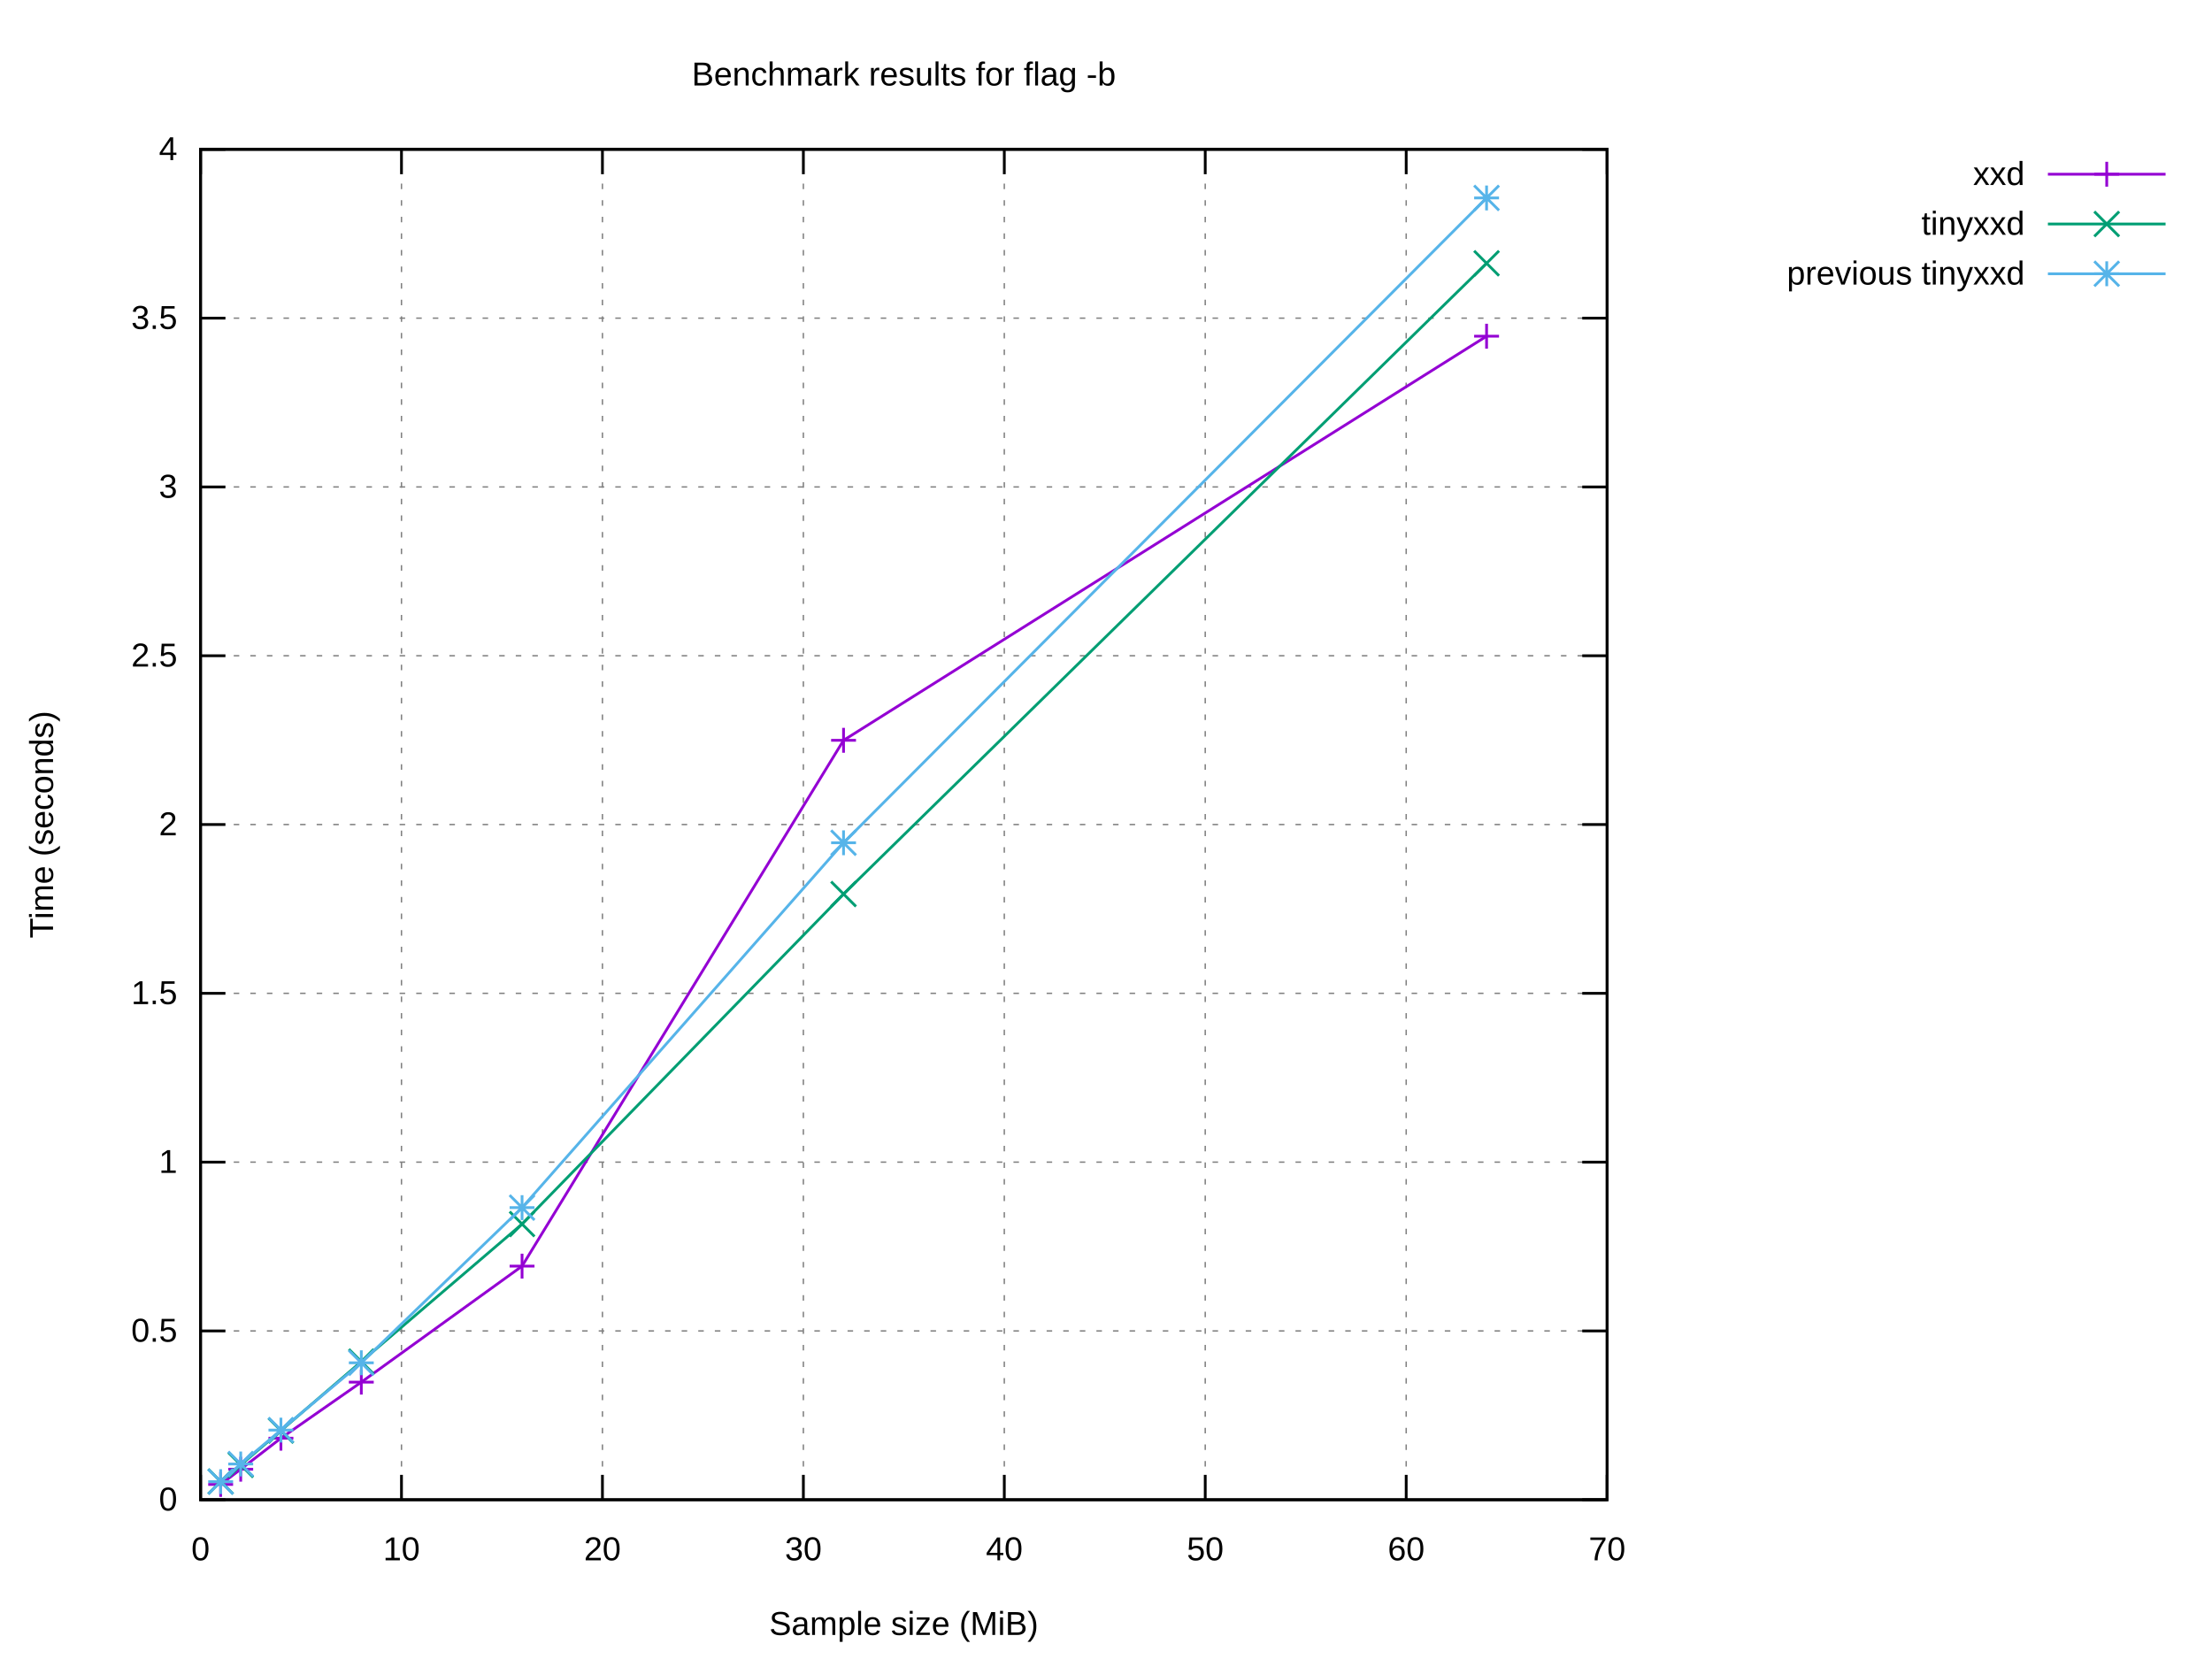
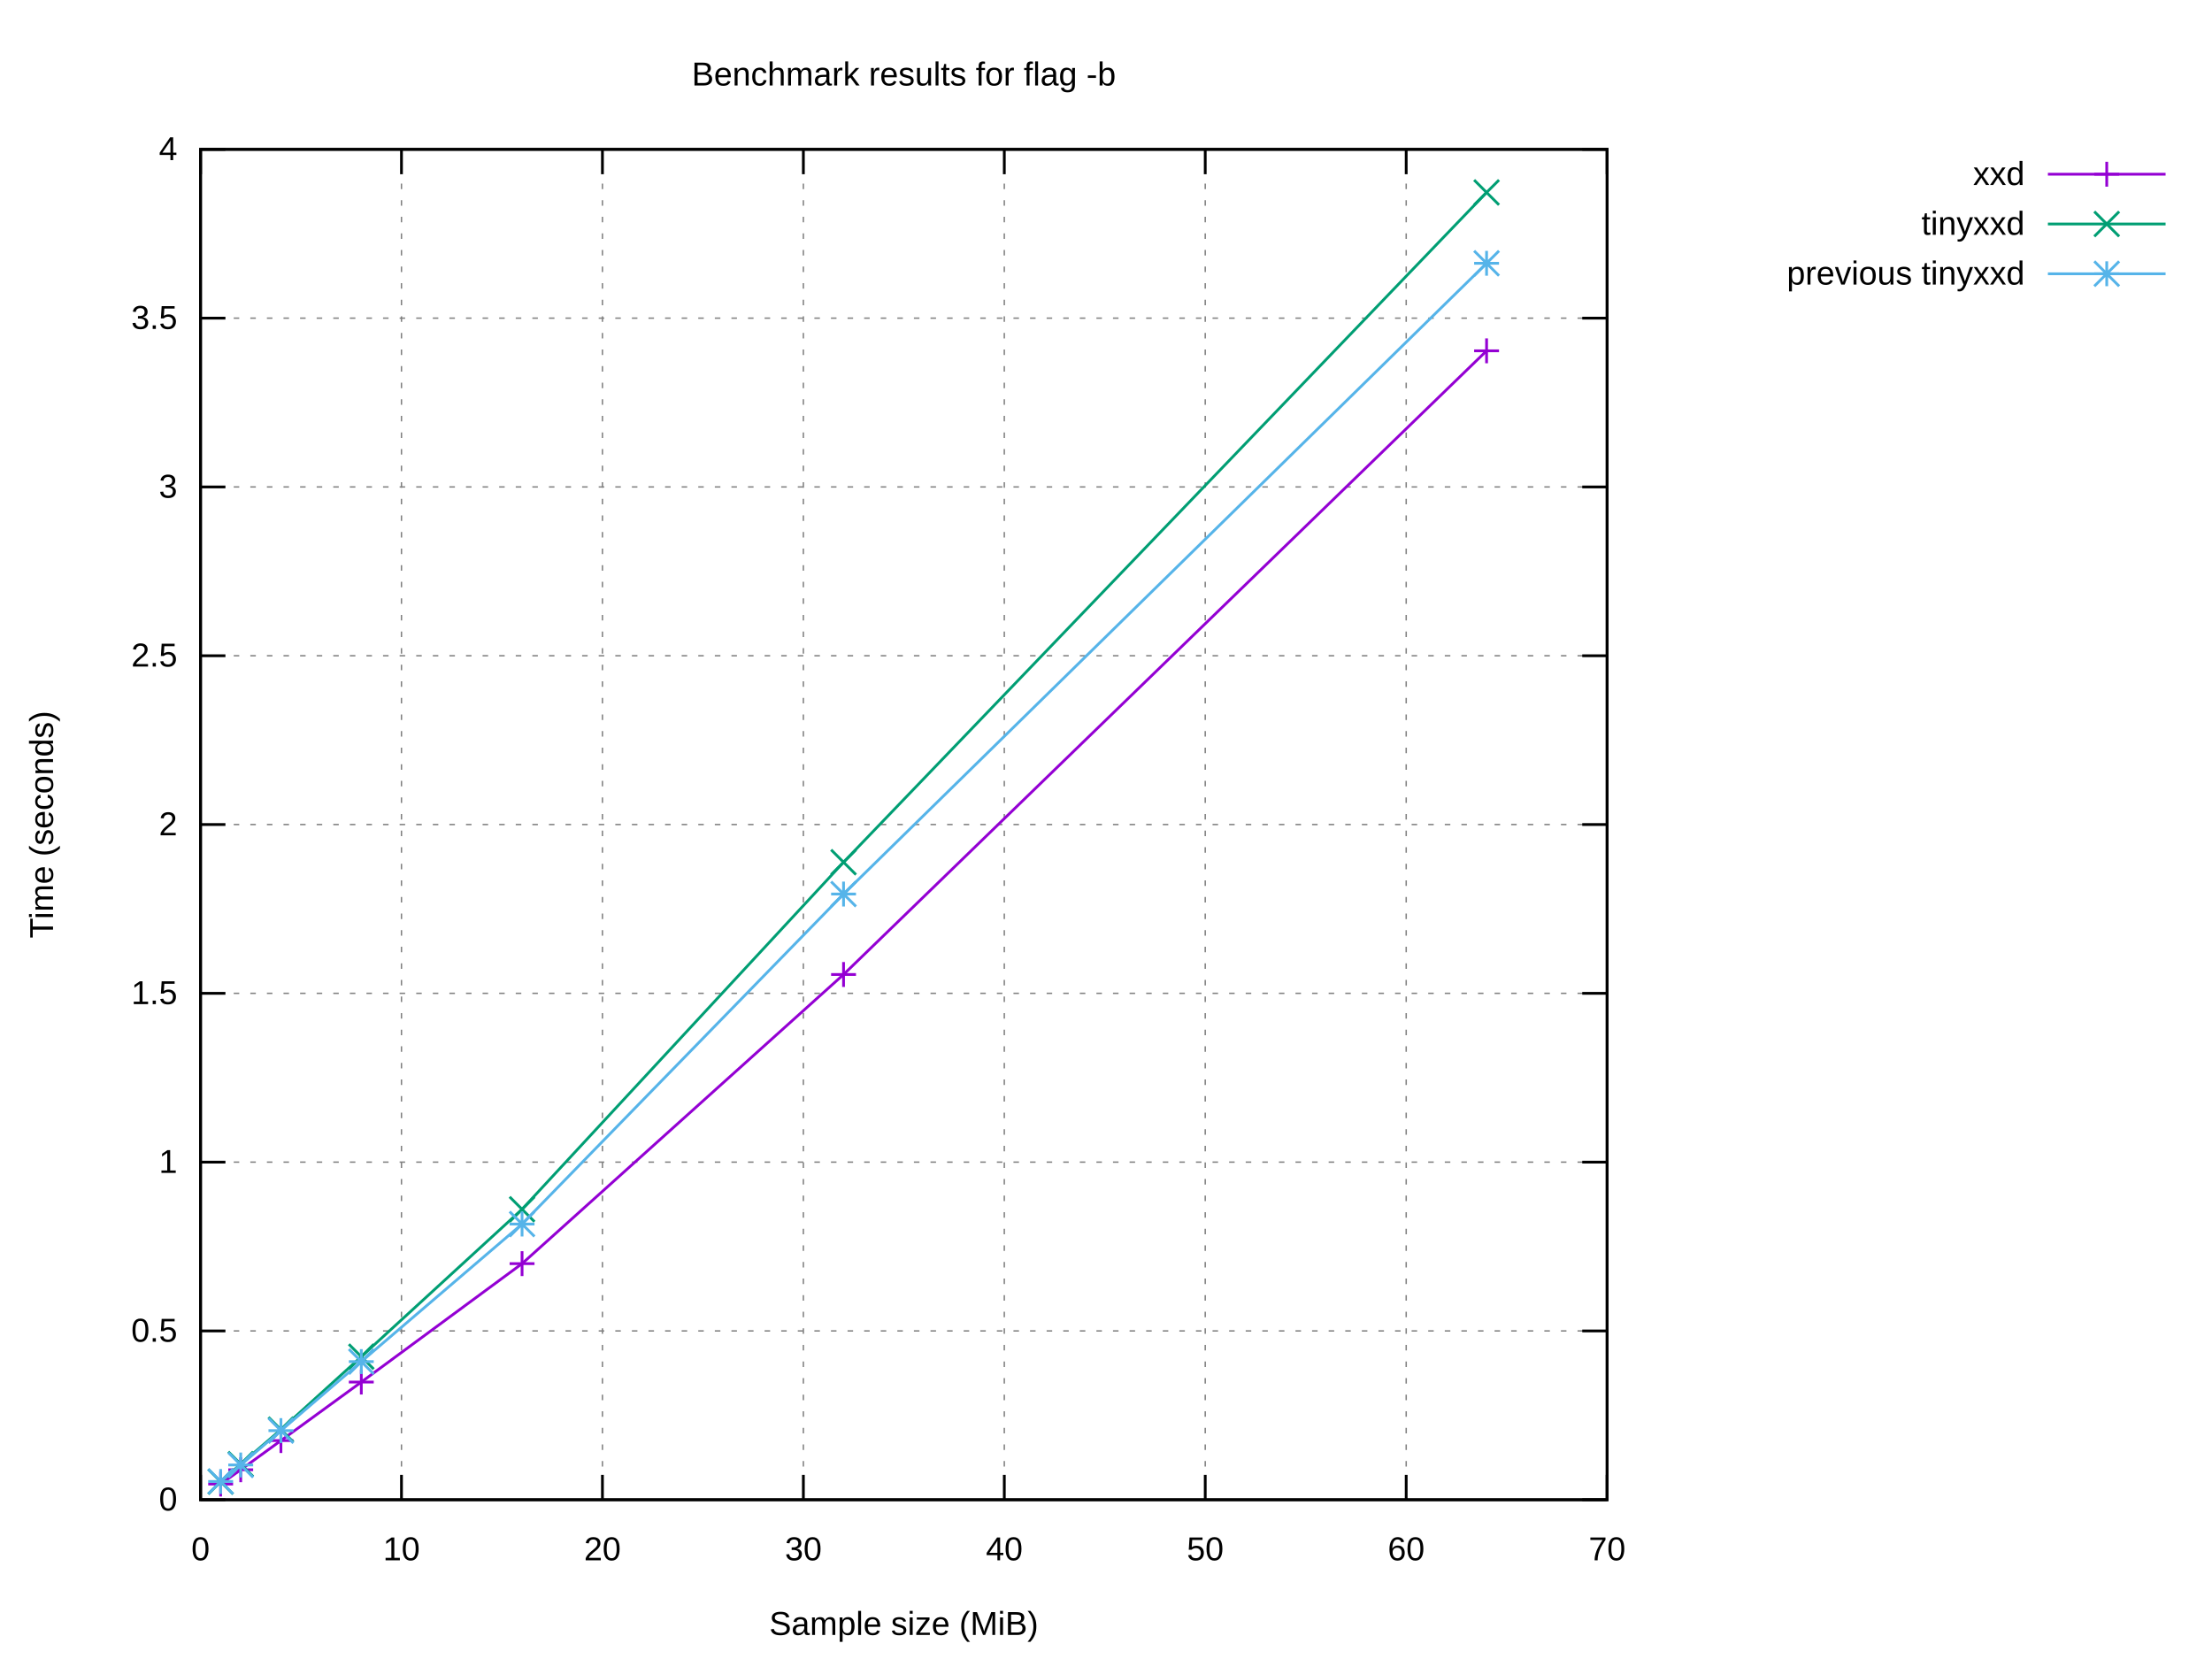
<svg xmlns="http://www.w3.org/2000/svg" xmlns:xlink="http://www.w3.org/1999/xlink" width="800" height="600" viewBox="0 0 800 600">
  <g id="gnuplot_canvas">
    <rect x="0" y="0" width="800" height="600" fill="#ffffff" />
    <defs>
      <circle id="gpDot" r="0.5" stroke-width="0.5" stroke="currentColor" />
      <path id="gpPt0" stroke-width="0.222" stroke="currentColor" d="M-1,0 h2 M0,-1 v2" />
      <path id="gpPt1" stroke-width="0.222" stroke="currentColor" d="M-1,-1 L1,1 M1,-1 L-1,1" />
      <path id="gpPt2" stroke-width="0.222" stroke="currentColor" d="M-1,0 L1,0 M0,-1 L0,1 M-1,-1 L1,1 M-1,1 L1,-1" />
      <rect id="gpPt3" stroke-width="0.222" stroke="currentColor" x="-1" y="-1" width="2" height="2" />
      <rect id="gpPt4" stroke-width="0.222" stroke="currentColor" fill="currentColor" x="-1" y="-1" width="2" height="2" />
      <circle id="gpPt5" stroke-width="0.222" stroke="currentColor" cx="0" cy="0" r="1" />
      <use xlink:href="#gpPt5" id="gpPt6" fill="currentColor" stroke="none" />
      <path id="gpPt7" stroke-width="0.222" stroke="currentColor" d="M0,-1.33 L-1.33,0.67 L1.33,0.67 z" />
      <use xlink:href="#gpPt7" id="gpPt8" fill="currentColor" stroke="none" />
      <use xlink:href="#gpPt7" id="gpPt9" stroke="currentColor" transform="rotate(180)" />
      <use xlink:href="#gpPt9" id="gpPt10" fill="currentColor" stroke="none" />
      <use xlink:href="#gpPt3" id="gpPt11" stroke="currentColor" transform="rotate(45)" />
      <use xlink:href="#gpPt11" id="gpPt12" fill="currentColor" stroke="none" />
      <path id="gpPt13" stroke-width="0.222" stroke="currentColor" d="M0,1.330 L1.265,0.411 L0.782,-1.067 L-0.782,-1.076 L-1.265,0.411 z" />
      <use xlink:href="#gpPt13" id="gpPt14" fill="currentColor" stroke="none" />
      <filter id="textbox" filterUnits="objectBoundingBox" x="0" y="0" height="1" width="1">
        <feFlood flood-color="#FFFFFF" flood-opacity="1" result="bgnd" />
        <feComposite in="SourceGraphic" in2="bgnd" operator="atop" />
      </filter>
      <filter id="greybox" filterUnits="objectBoundingBox" x="0" y="0" height="1" width="1">
        <feFlood flood-color="lightgrey" flood-opacity="1" result="grey" />
        <feComposite in="SourceGraphic" in2="grey" operator="atop" />
      </filter>
    </defs>
    <g fill="none" color="#FFFFFF" stroke="currentColor" stroke-width="1.00" stroke-linecap="butt" stroke-linejoin="miter">
</g>
    <g fill="none" color="black" stroke="currentColor" stroke-width="1.00" stroke-linecap="butt" stroke-linejoin="miter">
</g>
    <g fill="none" color="black" stroke="black" stroke-width="0.50" stroke-linecap="butt" stroke-linejoin="miter">
</g>
    <g fill="none" color="gray" stroke="currentColor" stroke-width="0.50" stroke-linecap="butt" stroke-linejoin="miter">
      <path stroke="gray" stroke-dasharray="2,4" class="gridline" d="M72.53,542.40 L581.24,542.40  " />
    </g>
    <g fill="none" color="gray" stroke="gray" stroke-width="1.00" stroke-linecap="butt" stroke-linejoin="miter">
</g>
    <g fill="none" color="black" stroke="currentColor" stroke-width="1.00" stroke-linecap="butt" stroke-linejoin="miter">
      <path stroke="black" d="M72.53,542.40 L81.53,542.40 M581.24,542.40 L572.24,542.40  " />
      <g transform="translate(64.14,546.30)" stroke="none" fill="black" font-family="Arial" font-size="12.00" text-anchor="end">
        <text>
          <tspan font-family="Arial"> 0</tspan>
        </text>
      </g>
    </g>
    <g fill="none" color="black" stroke="currentColor" stroke-width="1.00" stroke-linecap="butt" stroke-linejoin="miter">
</g>
    <g fill="none" color="black" stroke="black" stroke-width="0.50" stroke-linecap="butt" stroke-linejoin="miter">
</g>
    <g fill="none" color="gray" stroke="currentColor" stroke-width="0.50" stroke-linecap="butt" stroke-linejoin="miter">
      <path stroke="gray" stroke-dasharray="2,4" class="gridline" d="M72.53,481.35 L581.24,481.35  " />
    </g>
    <g fill="none" color="gray" stroke="gray" stroke-width="1.00" stroke-linecap="butt" stroke-linejoin="miter">
</g>
    <g fill="none" color="black" stroke="currentColor" stroke-width="1.00" stroke-linecap="butt" stroke-linejoin="miter">
      <path stroke="black" d="M72.53,481.35 L81.53,481.35 M581.24,481.35 L572.24,481.35  " />
      <g transform="translate(64.14,485.25)" stroke="none" fill="black" font-family="Arial" font-size="12.00" text-anchor="end">
        <text>
          <tspan font-family="Arial"> 0.5</tspan>
        </text>
      </g>
    </g>
    <g fill="none" color="black" stroke="currentColor" stroke-width="1.00" stroke-linecap="butt" stroke-linejoin="miter">
</g>
    <g fill="none" color="black" stroke="black" stroke-width="0.50" stroke-linecap="butt" stroke-linejoin="miter">
</g>
    <g fill="none" color="gray" stroke="currentColor" stroke-width="0.50" stroke-linecap="butt" stroke-linejoin="miter">
      <path stroke="gray" stroke-dasharray="2,4" class="gridline" d="M72.53,420.30 L581.24,420.30  " />
    </g>
    <g fill="none" color="gray" stroke="gray" stroke-width="1.00" stroke-linecap="butt" stroke-linejoin="miter">
</g>
    <g fill="none" color="black" stroke="currentColor" stroke-width="1.00" stroke-linecap="butt" stroke-linejoin="miter">
      <path stroke="black" d="M72.53,420.30 L81.53,420.30 M581.24,420.30 L572.24,420.30  " />
      <g transform="translate(64.14,424.20)" stroke="none" fill="black" font-family="Arial" font-size="12.00" text-anchor="end">
        <text>
          <tspan font-family="Arial"> 1</tspan>
        </text>
      </g>
    </g>
    <g fill="none" color="black" stroke="currentColor" stroke-width="1.00" stroke-linecap="butt" stroke-linejoin="miter">
</g>
    <g fill="none" color="black" stroke="black" stroke-width="0.50" stroke-linecap="butt" stroke-linejoin="miter">
</g>
    <g fill="none" color="gray" stroke="currentColor" stroke-width="0.50" stroke-linecap="butt" stroke-linejoin="miter">
      <path stroke="gray" stroke-dasharray="2,4" class="gridline" d="M72.53,359.25 L581.24,359.25  " />
    </g>
    <g fill="none" color="gray" stroke="gray" stroke-width="1.00" stroke-linecap="butt" stroke-linejoin="miter">
</g>
    <g fill="none" color="black" stroke="currentColor" stroke-width="1.00" stroke-linecap="butt" stroke-linejoin="miter">
      <path stroke="black" d="M72.53,359.25 L81.53,359.25 M581.24,359.25 L572.24,359.25  " />
      <g transform="translate(64.14,363.15)" stroke="none" fill="black" font-family="Arial" font-size="12.00" text-anchor="end">
        <text>
          <tspan font-family="Arial"> 1.5</tspan>
        </text>
      </g>
    </g>
    <g fill="none" color="black" stroke="currentColor" stroke-width="1.00" stroke-linecap="butt" stroke-linejoin="miter">
</g>
    <g fill="none" color="black" stroke="black" stroke-width="0.50" stroke-linecap="butt" stroke-linejoin="miter">
</g>
    <g fill="none" color="gray" stroke="currentColor" stroke-width="0.50" stroke-linecap="butt" stroke-linejoin="miter">
      <path stroke="gray" stroke-dasharray="2,4" class="gridline" d="M72.53,298.20 L581.24,298.20  " />
    </g>
    <g fill="none" color="gray" stroke="gray" stroke-width="1.00" stroke-linecap="butt" stroke-linejoin="miter">
</g>
    <g fill="none" color="black" stroke="currentColor" stroke-width="1.00" stroke-linecap="butt" stroke-linejoin="miter">
      <path stroke="black" d="M72.53,298.20 L81.53,298.20 M581.24,298.20 L572.24,298.20  " />
      <g transform="translate(64.14,302.10)" stroke="none" fill="black" font-family="Arial" font-size="12.00" text-anchor="end">
        <text>
          <tspan font-family="Arial"> 2</tspan>
        </text>
      </g>
    </g>
    <g fill="none" color="black" stroke="currentColor" stroke-width="1.00" stroke-linecap="butt" stroke-linejoin="miter">
</g>
    <g fill="none" color="black" stroke="black" stroke-width="0.50" stroke-linecap="butt" stroke-linejoin="miter">
</g>
    <g fill="none" color="gray" stroke="currentColor" stroke-width="0.50" stroke-linecap="butt" stroke-linejoin="miter">
      <path stroke="gray" stroke-dasharray="2,4" class="gridline" d="M72.53,237.16 L581.24,237.16  " />
    </g>
    <g fill="none" color="gray" stroke="gray" stroke-width="1.00" stroke-linecap="butt" stroke-linejoin="miter">
</g>
    <g fill="none" color="black" stroke="currentColor" stroke-width="1.00" stroke-linecap="butt" stroke-linejoin="miter">
      <path stroke="black" d="M72.53,237.16 L81.53,237.16 M581.24,237.16 L572.24,237.16  " />
      <g transform="translate(64.14,241.06)" stroke="none" fill="black" font-family="Arial" font-size="12.00" text-anchor="end">
        <text>
          <tspan font-family="Arial"> 2.5</tspan>
        </text>
      </g>
    </g>
    <g fill="none" color="black" stroke="currentColor" stroke-width="1.00" stroke-linecap="butt" stroke-linejoin="miter">
</g>
    <g fill="none" color="black" stroke="black" stroke-width="0.50" stroke-linecap="butt" stroke-linejoin="miter">
</g>
    <g fill="none" color="gray" stroke="currentColor" stroke-width="0.50" stroke-linecap="butt" stroke-linejoin="miter">
      <path stroke="gray" stroke-dasharray="2,4" class="gridline" d="M72.53,176.11 L581.24,176.11  " />
    </g>
    <g fill="none" color="gray" stroke="gray" stroke-width="1.00" stroke-linecap="butt" stroke-linejoin="miter">
</g>
    <g fill="none" color="black" stroke="currentColor" stroke-width="1.00" stroke-linecap="butt" stroke-linejoin="miter">
      <path stroke="black" d="M72.53,176.11 L81.53,176.11 M581.24,176.11 L572.24,176.11  " />
      <g transform="translate(64.14,180.01)" stroke="none" fill="black" font-family="Arial" font-size="12.00" text-anchor="end">
        <text>
          <tspan font-family="Arial"> 3</tspan>
        </text>
      </g>
    </g>
    <g fill="none" color="black" stroke="currentColor" stroke-width="1.00" stroke-linecap="butt" stroke-linejoin="miter">
</g>
    <g fill="none" color="black" stroke="black" stroke-width="0.50" stroke-linecap="butt" stroke-linejoin="miter">
</g>
    <g fill="none" color="gray" stroke="currentColor" stroke-width="0.50" stroke-linecap="butt" stroke-linejoin="miter">
      <path stroke="gray" stroke-dasharray="2,4" class="gridline" d="M72.53,115.06 L581.24,115.06  " />
    </g>
    <g fill="none" color="gray" stroke="gray" stroke-width="1.00" stroke-linecap="butt" stroke-linejoin="miter">
</g>
    <g fill="none" color="black" stroke="currentColor" stroke-width="1.00" stroke-linecap="butt" stroke-linejoin="miter">
      <path stroke="black" d="M72.53,115.06 L81.53,115.06 M581.24,115.06 L572.24,115.06  " />
      <g transform="translate(64.14,118.96)" stroke="none" fill="black" font-family="Arial" font-size="12.00" text-anchor="end">
        <text>
          <tspan font-family="Arial"> 3.5</tspan>
        </text>
      </g>
    </g>
    <g fill="none" color="black" stroke="currentColor" stroke-width="1.00" stroke-linecap="butt" stroke-linejoin="miter">
</g>
    <g fill="none" color="black" stroke="black" stroke-width="0.50" stroke-linecap="butt" stroke-linejoin="miter">
</g>
    <g fill="none" color="gray" stroke="currentColor" stroke-width="0.50" stroke-linecap="butt" stroke-linejoin="miter">
      <path stroke="gray" stroke-dasharray="2,4" class="gridline" d="M72.53,54.01 L581.24,54.01  " />
    </g>
    <g fill="none" color="gray" stroke="gray" stroke-width="1.00" stroke-linecap="butt" stroke-linejoin="miter">
</g>
    <g fill="none" color="black" stroke="currentColor" stroke-width="1.00" stroke-linecap="butt" stroke-linejoin="miter">
      <path stroke="black" d="M72.53,54.01 L81.53,54.01 M581.24,54.01 L572.24,54.01  " />
      <g transform="translate(64.14,57.91)" stroke="none" fill="black" font-family="Arial" font-size="12.00" text-anchor="end">
        <text>
          <tspan font-family="Arial"> 4</tspan>
        </text>
      </g>
    </g>
    <g fill="none" color="black" stroke="currentColor" stroke-width="1.00" stroke-linecap="butt" stroke-linejoin="miter">
</g>
    <g fill="none" color="black" stroke="black" stroke-width="0.50" stroke-linecap="butt" stroke-linejoin="miter">
</g>
    <g fill="none" color="gray" stroke="currentColor" stroke-width="0.50" stroke-linecap="butt" stroke-linejoin="miter">
      <path stroke="gray" stroke-dasharray="2,4" class="gridline" d="M72.53,542.40 L72.53,54.01  " />
    </g>
    <g fill="none" color="gray" stroke="gray" stroke-width="1.00" stroke-linecap="butt" stroke-linejoin="miter">
</g>
    <g fill="none" color="black" stroke="currentColor" stroke-width="1.00" stroke-linecap="butt" stroke-linejoin="miter">
      <path stroke="black" d="M72.53,542.40 L72.53,533.40 M72.53,54.01 L72.53,63.01  " />
      <g transform="translate(72.53,564.30)" stroke="none" fill="black" font-family="Arial" font-size="12.00" text-anchor="middle">
        <text>
          <tspan font-family="Arial"> 0</tspan>
        </text>
      </g>
    </g>
    <g fill="none" color="black" stroke="currentColor" stroke-width="1.00" stroke-linecap="butt" stroke-linejoin="miter">
</g>
    <g fill="none" color="black" stroke="black" stroke-width="0.50" stroke-linecap="butt" stroke-linejoin="miter">
</g>
    <g fill="none" color="gray" stroke="currentColor" stroke-width="0.50" stroke-linecap="butt" stroke-linejoin="miter">
      <path stroke="gray" stroke-dasharray="2,4" class="gridline" d="M145.20,542.40 L145.20,54.01  " />
    </g>
    <g fill="none" color="gray" stroke="gray" stroke-width="1.00" stroke-linecap="butt" stroke-linejoin="miter">
</g>
    <g fill="none" color="black" stroke="currentColor" stroke-width="1.00" stroke-linecap="butt" stroke-linejoin="miter">
      <path stroke="black" d="M145.20,542.40 L145.20,533.40 M145.20,54.01 L145.20,63.01  " />
      <g transform="translate(145.20,564.30)" stroke="none" fill="black" font-family="Arial" font-size="12.00" text-anchor="middle">
        <text>
          <tspan font-family="Arial"> 10</tspan>
        </text>
      </g>
    </g>
    <g fill="none" color="black" stroke="currentColor" stroke-width="1.00" stroke-linecap="butt" stroke-linejoin="miter">
</g>
    <g fill="none" color="black" stroke="black" stroke-width="0.50" stroke-linecap="butt" stroke-linejoin="miter">
</g>
    <g fill="none" color="gray" stroke="currentColor" stroke-width="0.50" stroke-linecap="butt" stroke-linejoin="miter">
      <path stroke="gray" stroke-dasharray="2,4" class="gridline" d="M217.88,542.40 L217.88,54.01  " />
    </g>
    <g fill="none" color="gray" stroke="gray" stroke-width="1.00" stroke-linecap="butt" stroke-linejoin="miter">
</g>
    <g fill="none" color="black" stroke="currentColor" stroke-width="1.00" stroke-linecap="butt" stroke-linejoin="miter">
      <path stroke="black" d="M217.88,542.40 L217.88,533.40 M217.88,54.01 L217.88,63.01  " />
      <g transform="translate(217.88,564.30)" stroke="none" fill="black" font-family="Arial" font-size="12.00" text-anchor="middle">
        <text>
          <tspan font-family="Arial"> 20</tspan>
        </text>
      </g>
    </g>
    <g fill="none" color="black" stroke="currentColor" stroke-width="1.00" stroke-linecap="butt" stroke-linejoin="miter">
</g>
    <g fill="none" color="black" stroke="black" stroke-width="0.50" stroke-linecap="butt" stroke-linejoin="miter">
</g>
    <g fill="none" color="gray" stroke="currentColor" stroke-width="0.50" stroke-linecap="butt" stroke-linejoin="miter">
      <path stroke="gray" stroke-dasharray="2,4" class="gridline" d="M290.55,542.40 L290.55,54.01  " />
    </g>
    <g fill="none" color="gray" stroke="gray" stroke-width="1.00" stroke-linecap="butt" stroke-linejoin="miter">
</g>
    <g fill="none" color="black" stroke="currentColor" stroke-width="1.00" stroke-linecap="butt" stroke-linejoin="miter">
      <path stroke="black" d="M290.55,542.40 L290.55,533.40 M290.55,54.01 L290.55,63.01  " />
      <g transform="translate(290.55,564.30)" stroke="none" fill="black" font-family="Arial" font-size="12.00" text-anchor="middle">
        <text>
          <tspan font-family="Arial"> 30</tspan>
        </text>
      </g>
    </g>
    <g fill="none" color="black" stroke="currentColor" stroke-width="1.00" stroke-linecap="butt" stroke-linejoin="miter">
</g>
    <g fill="none" color="black" stroke="black" stroke-width="0.50" stroke-linecap="butt" stroke-linejoin="miter">
</g>
    <g fill="none" color="gray" stroke="currentColor" stroke-width="0.50" stroke-linecap="butt" stroke-linejoin="miter">
      <path stroke="gray" stroke-dasharray="2,4" class="gridline" d="M363.22,542.40 L363.22,54.01  " />
    </g>
    <g fill="none" color="gray" stroke="gray" stroke-width="1.00" stroke-linecap="butt" stroke-linejoin="miter">
</g>
    <g fill="none" color="black" stroke="currentColor" stroke-width="1.00" stroke-linecap="butt" stroke-linejoin="miter">
      <path stroke="black" d="M363.22,542.40 L363.22,533.40 M363.22,54.01 L363.22,63.01  " />
      <g transform="translate(363.22,564.30)" stroke="none" fill="black" font-family="Arial" font-size="12.00" text-anchor="middle">
        <text>
          <tspan font-family="Arial"> 40</tspan>
        </text>
      </g>
    </g>
    <g fill="none" color="black" stroke="currentColor" stroke-width="1.00" stroke-linecap="butt" stroke-linejoin="miter">
</g>
    <g fill="none" color="black" stroke="black" stroke-width="0.50" stroke-linecap="butt" stroke-linejoin="miter">
</g>
    <g fill="none" color="gray" stroke="currentColor" stroke-width="0.50" stroke-linecap="butt" stroke-linejoin="miter">
      <path stroke="gray" stroke-dasharray="2,4" class="gridline" d="M435.89,542.40 L435.89,54.01  " />
    </g>
    <g fill="none" color="gray" stroke="gray" stroke-width="1.00" stroke-linecap="butt" stroke-linejoin="miter">
</g>
    <g fill="none" color="black" stroke="currentColor" stroke-width="1.00" stroke-linecap="butt" stroke-linejoin="miter">
      <path stroke="black" d="M435.89,542.40 L435.89,533.40 M435.89,54.01 L435.89,63.01  " />
      <g transform="translate(435.89,564.30)" stroke="none" fill="black" font-family="Arial" font-size="12.00" text-anchor="middle">
        <text>
          <tspan font-family="Arial"> 50</tspan>
        </text>
      </g>
    </g>
    <g fill="none" color="black" stroke="currentColor" stroke-width="1.00" stroke-linecap="butt" stroke-linejoin="miter">
</g>
    <g fill="none" color="black" stroke="black" stroke-width="0.50" stroke-linecap="butt" stroke-linejoin="miter">
</g>
    <g fill="none" color="gray" stroke="currentColor" stroke-width="0.50" stroke-linecap="butt" stroke-linejoin="miter">
      <path stroke="gray" stroke-dasharray="2,4" class="gridline" d="M508.57,542.40 L508.57,54.01  " />
    </g>
    <g fill="none" color="gray" stroke="gray" stroke-width="1.00" stroke-linecap="butt" stroke-linejoin="miter">
</g>
    <g fill="none" color="black" stroke="currentColor" stroke-width="1.00" stroke-linecap="butt" stroke-linejoin="miter">
      <path stroke="black" d="M508.57,542.40 L508.57,533.40 M508.57,54.01 L508.57,63.01  " />
      <g transform="translate(508.57,564.30)" stroke="none" fill="black" font-family="Arial" font-size="12.00" text-anchor="middle">
        <text>
          <tspan font-family="Arial"> 60</tspan>
        </text>
      </g>
    </g>
    <g fill="none" color="black" stroke="currentColor" stroke-width="1.00" stroke-linecap="butt" stroke-linejoin="miter">
</g>
    <g fill="none" color="black" stroke="black" stroke-width="0.50" stroke-linecap="butt" stroke-linejoin="miter">
</g>
    <g fill="none" color="gray" stroke="currentColor" stroke-width="0.50" stroke-linecap="butt" stroke-linejoin="miter">
      <path stroke="gray" stroke-dasharray="2,4" class="gridline" d="M581.24,542.40 L581.24,54.01  " />
    </g>
    <g fill="none" color="gray" stroke="gray" stroke-width="1.00" stroke-linecap="butt" stroke-linejoin="miter">
</g>
    <g fill="none" color="black" stroke="currentColor" stroke-width="1.00" stroke-linecap="butt" stroke-linejoin="miter">
      <path stroke="black" d="M581.24,542.40 L581.24,533.40 M581.24,54.01 L581.24,63.01  " />
      <g transform="translate(581.24,564.30)" stroke="none" fill="black" font-family="Arial" font-size="12.00" text-anchor="middle">
        <text>
          <tspan font-family="Arial"> 70</tspan>
        </text>
      </g>
    </g>
    <g fill="none" color="black" stroke="currentColor" stroke-width="1.00" stroke-linecap="butt" stroke-linejoin="miter">
</g>
    <g fill="none" color="black" stroke="currentColor" stroke-width="1.00" stroke-linecap="butt" stroke-linejoin="miter">
      <path stroke="black" d="M72.53,54.01 L72.53,542.40 L581.24,542.40 L581.24,54.01 L72.53,54.01 Z  " />
    </g>
    <g fill="none" color="black" stroke="currentColor" stroke-width="1.00" stroke-linecap="butt" stroke-linejoin="miter">
</g>
    <g id="gnuplot_plot_1">
      <g fill="none" color="black" stroke="currentColor" stroke-width="1.00" stroke-linecap="butt" stroke-linejoin="miter">
        <g transform="translate(732.26,66.91)" stroke="none" fill="black" font-family="Arial" font-size="12.00" text-anchor="end">
          <text>
            <tspan font-family="Arial">xxd</tspan>
          </text>
        </g>
      </g>
      <g fill="none" color="black" stroke="currentColor" stroke-width="1.00" stroke-linecap="butt" stroke-linejoin="miter">
-         <path stroke="rgb(148,   0, 211)" d="M740.65,63.01 L783.21,63.01 M537.64,121.59 L305.08,267.74 L188.81,457.91 L130.67,499.87 L101.60,520.14 L87.06,531.36   L79.80,536.87  " />
-         <use xlink:href="#gpPt0" transform="translate(537.64,121.59) scale(4.50)" color="rgb(148,   0, 211)" />
-         <use xlink:href="#gpPt0" transform="translate(305.08,267.74) scale(4.50)" color="rgb(148,   0, 211)" />
-         <use xlink:href="#gpPt0" transform="translate(188.81,457.91) scale(4.50)" color="rgb(148,   0, 211)" />
-         <use xlink:href="#gpPt0" transform="translate(130.67,499.87) scale(4.50)" color="rgb(148,   0, 211)" />
-         <use xlink:href="#gpPt0" transform="translate(101.60,520.14) scale(4.50)" color="rgb(148,   0, 211)" />
-         <use xlink:href="#gpPt0" transform="translate(87.06,531.36) scale(4.50)" color="rgb(148,   0, 211)" />
-         <use xlink:href="#gpPt0" transform="translate(79.80,536.87) scale(4.50)" color="rgb(148,   0, 211)" />
+         <path stroke="rgb(148,   0, 211)" d="M740.65,63.01 L783.21,63.01 M537.64,126.88 L305.08,352.44 L188.81,457.01 L130.67,499.84 L101.60,521.00 L87.06,531.56   L79.80,536.73  " />
+         <use xlink:href="#gpPt0" transform="translate(537.64,126.88) scale(4.50)" color="rgb(148,   0, 211)" />
+         <use xlink:href="#gpPt0" transform="translate(305.08,352.44) scale(4.50)" color="rgb(148,   0, 211)" />
+         <use xlink:href="#gpPt0" transform="translate(188.81,457.01) scale(4.50)" color="rgb(148,   0, 211)" />
+         <use xlink:href="#gpPt0" transform="translate(130.67,499.84) scale(4.50)" color="rgb(148,   0, 211)" />
+         <use xlink:href="#gpPt0" transform="translate(101.60,521.00) scale(4.50)" color="rgb(148,   0, 211)" />
+         <use xlink:href="#gpPt0" transform="translate(87.06,531.56) scale(4.50)" color="rgb(148,   0, 211)" />
+         <use xlink:href="#gpPt0" transform="translate(79.80,536.73) scale(4.50)" color="rgb(148,   0, 211)" />
        <use xlink:href="#gpPt0" transform="translate(761.93,63.01) scale(4.50)" color="rgb(148,   0, 211)" />
      </g>
    </g>
    <g id="gnuplot_plot_2">
      <g fill="none" color="black" stroke="currentColor" stroke-width="1.00" stroke-linecap="butt" stroke-linejoin="miter">
        <g transform="translate(732.26,84.91)" stroke="none" fill="black" font-family="Arial" font-size="12.00" text-anchor="end">
          <text>
            <tspan font-family="Arial">tinyxxd</tspan>
          </text>
        </g>
      </g>
      <g fill="none" color="black" stroke="currentColor" stroke-width="1.00" stroke-linecap="butt" stroke-linejoin="miter">
-         <path stroke="rgb(  0, 158, 115)" d="M740.65,81.01 L783.21,81.01 M537.64,95.22 L305.08,323.34 L188.81,442.69 L130.67,492.44 L101.60,517.40 L87.06,529.83   L79.80,535.80  " />
-         <use xlink:href="#gpPt1" transform="translate(537.64,95.22) scale(4.50)" color="rgb(  0, 158, 115)" />
-         <use xlink:href="#gpPt1" transform="translate(305.08,323.34) scale(4.50)" color="rgb(  0, 158, 115)" />
-         <use xlink:href="#gpPt1" transform="translate(188.81,442.69) scale(4.50)" color="rgb(  0, 158, 115)" />
-         <use xlink:href="#gpPt1" transform="translate(130.67,492.44) scale(4.50)" color="rgb(  0, 158, 115)" />
-         <use xlink:href="#gpPt1" transform="translate(101.60,517.40) scale(4.50)" color="rgb(  0, 158, 115)" />
-         <use xlink:href="#gpPt1" transform="translate(87.06,529.83) scale(4.50)" color="rgb(  0, 158, 115)" />
-         <use xlink:href="#gpPt1" transform="translate(79.80,535.80) scale(4.50)" color="rgb(  0, 158, 115)" />
+         <path stroke="rgb(  0, 158, 115)" d="M740.65,81.01 L783.21,81.01 M537.64,69.60 L305.08,311.83 L188.81,437.35 L130.67,490.66 L101.60,517.03 L87.06,529.52   L79.80,535.87  " />
+         <use xlink:href="#gpPt1" transform="translate(537.64,69.60) scale(4.50)" color="rgb(  0, 158, 115)" />
+         <use xlink:href="#gpPt1" transform="translate(305.08,311.83) scale(4.50)" color="rgb(  0, 158, 115)" />
+         <use xlink:href="#gpPt1" transform="translate(188.81,437.35) scale(4.50)" color="rgb(  0, 158, 115)" />
+         <use xlink:href="#gpPt1" transform="translate(130.67,490.66) scale(4.50)" color="rgb(  0, 158, 115)" />
+         <use xlink:href="#gpPt1" transform="translate(101.60,517.03) scale(4.50)" color="rgb(  0, 158, 115)" />
+         <use xlink:href="#gpPt1" transform="translate(87.06,529.52) scale(4.50)" color="rgb(  0, 158, 115)" />
+         <use xlink:href="#gpPt1" transform="translate(79.80,535.87) scale(4.50)" color="rgb(  0, 158, 115)" />
        <use xlink:href="#gpPt1" transform="translate(761.93,81.01) scale(4.50)" color="rgb(  0, 158, 115)" />
      </g>
    </g>
    <g id="gnuplot_plot_3">
      <g fill="none" color="black" stroke="currentColor" stroke-width="1.00" stroke-linecap="butt" stroke-linejoin="miter">
        <g transform="translate(732.26,102.91)" stroke="none" fill="black" font-family="Arial" font-size="12.00" text-anchor="end">
          <text>
            <tspan font-family="Arial">previous tinyxxd</tspan>
          </text>
        </g>
      </g>
      <g fill="none" color="black" stroke="currentColor" stroke-width="1.00" stroke-linecap="butt" stroke-linejoin="miter">
-         <path stroke="rgb( 86, 180, 233)" d="M740.65,99.01 L783.21,99.01 M537.64,71.59 L305.08,304.80 L188.81,436.75 L130.67,492.87 L101.60,517.22 L87.06,529.48   L79.80,535.86  " />
-         <use xlink:href="#gpPt2" transform="translate(537.64,71.59) scale(4.50)" color="rgb( 86, 180, 233)" />
-         <use xlink:href="#gpPt2" transform="translate(305.08,304.80) scale(4.50)" color="rgb( 86, 180, 233)" />
-         <use xlink:href="#gpPt2" transform="translate(188.81,436.75) scale(4.50)" color="rgb( 86, 180, 233)" />
-         <use xlink:href="#gpPt2" transform="translate(130.67,492.87) scale(4.50)" color="rgb( 86, 180, 233)" />
-         <use xlink:href="#gpPt2" transform="translate(101.60,517.22) scale(4.50)" color="rgb( 86, 180, 233)" />
-         <use xlink:href="#gpPt2" transform="translate(87.06,529.48) scale(4.50)" color="rgb( 86, 180, 233)" />
-         <use xlink:href="#gpPt2" transform="translate(79.80,535.86) scale(4.50)" color="rgb( 86, 180, 233)" />
+         <path stroke="rgb( 86, 180, 233)" d="M740.65,99.01 L783.21,99.01 M537.64,95.22 L305.08,323.34 L188.81,442.69 L130.67,492.44 L101.60,517.40 L87.06,529.83   L79.80,535.80  " />
+         <use xlink:href="#gpPt2" transform="translate(537.64,95.22) scale(4.50)" color="rgb( 86, 180, 233)" />
+         <use xlink:href="#gpPt2" transform="translate(305.08,323.34) scale(4.50)" color="rgb( 86, 180, 233)" />
+         <use xlink:href="#gpPt2" transform="translate(188.81,442.69) scale(4.50)" color="rgb( 86, 180, 233)" />
+         <use xlink:href="#gpPt2" transform="translate(130.67,492.44) scale(4.50)" color="rgb( 86, 180, 233)" />
+         <use xlink:href="#gpPt2" transform="translate(101.60,517.40) scale(4.50)" color="rgb( 86, 180, 233)" />
+         <use xlink:href="#gpPt2" transform="translate(87.06,529.83) scale(4.50)" color="rgb( 86, 180, 233)" />
+         <use xlink:href="#gpPt2" transform="translate(79.80,535.80) scale(4.50)" color="rgb( 86, 180, 233)" />
        <use xlink:href="#gpPt2" transform="translate(761.93,99.01) scale(4.50)" color="rgb( 86, 180, 233)" />
      </g>
    </g>
    <g fill="none" color="#FFFFFF" stroke="rgb( 86, 180, 233)" stroke-width="2.00" stroke-linecap="butt" stroke-linejoin="miter">
</g>
    <g fill="none" color="black" stroke="currentColor" stroke-width="2.00" stroke-linecap="butt" stroke-linejoin="miter">
</g>
    <g fill="none" color="black" stroke="black" stroke-width="1.00" stroke-linecap="butt" stroke-linejoin="miter">
</g>
    <g fill="none" color="black" stroke="currentColor" stroke-width="1.00" stroke-linecap="butt" stroke-linejoin="miter">
      <path stroke="black" d="M72.53,54.01 L72.53,542.40 L581.24,542.40 L581.24,54.01 L72.53,54.01 Z  " />
      <g transform="translate(19.18,298.21) rotate(270.00)" stroke="none" fill="black" font-family="Arial" font-size="12.00" text-anchor="middle">
        <text>
          <tspan font-family="Arial">Time (seconds)</tspan>
        </text>
      </g>
    </g>
    <g fill="none" color="black" stroke="currentColor" stroke-width="1.00" stroke-linecap="butt" stroke-linejoin="miter">
      <g transform="translate(326.88,591.30)" stroke="none" fill="black" font-family="Arial" font-size="12.00" text-anchor="middle">
        <text>
          <tspan font-family="Arial">Sample size (MiB)</tspan>
        </text>
      </g>
    </g>
    <g fill="none" color="black" stroke="currentColor" stroke-width="1.00" stroke-linecap="butt" stroke-linejoin="miter">
</g>
    <g fill="none" color="black" stroke="currentColor" stroke-width="1.00" stroke-linecap="butt" stroke-linejoin="miter">
      <g transform="translate(326.88,30.91)" stroke="none" fill="black" font-family="Arial" font-size="12.00" text-anchor="middle">
        <text>
          <tspan font-family="Arial">Benchmark results for flag -b</tspan>
        </text>
      </g>
    </g>
    <g fill="none" color="black" stroke="currentColor" stroke-width="1.00" stroke-linecap="butt" stroke-linejoin="miter">
</g>
  </g>
</svg>
